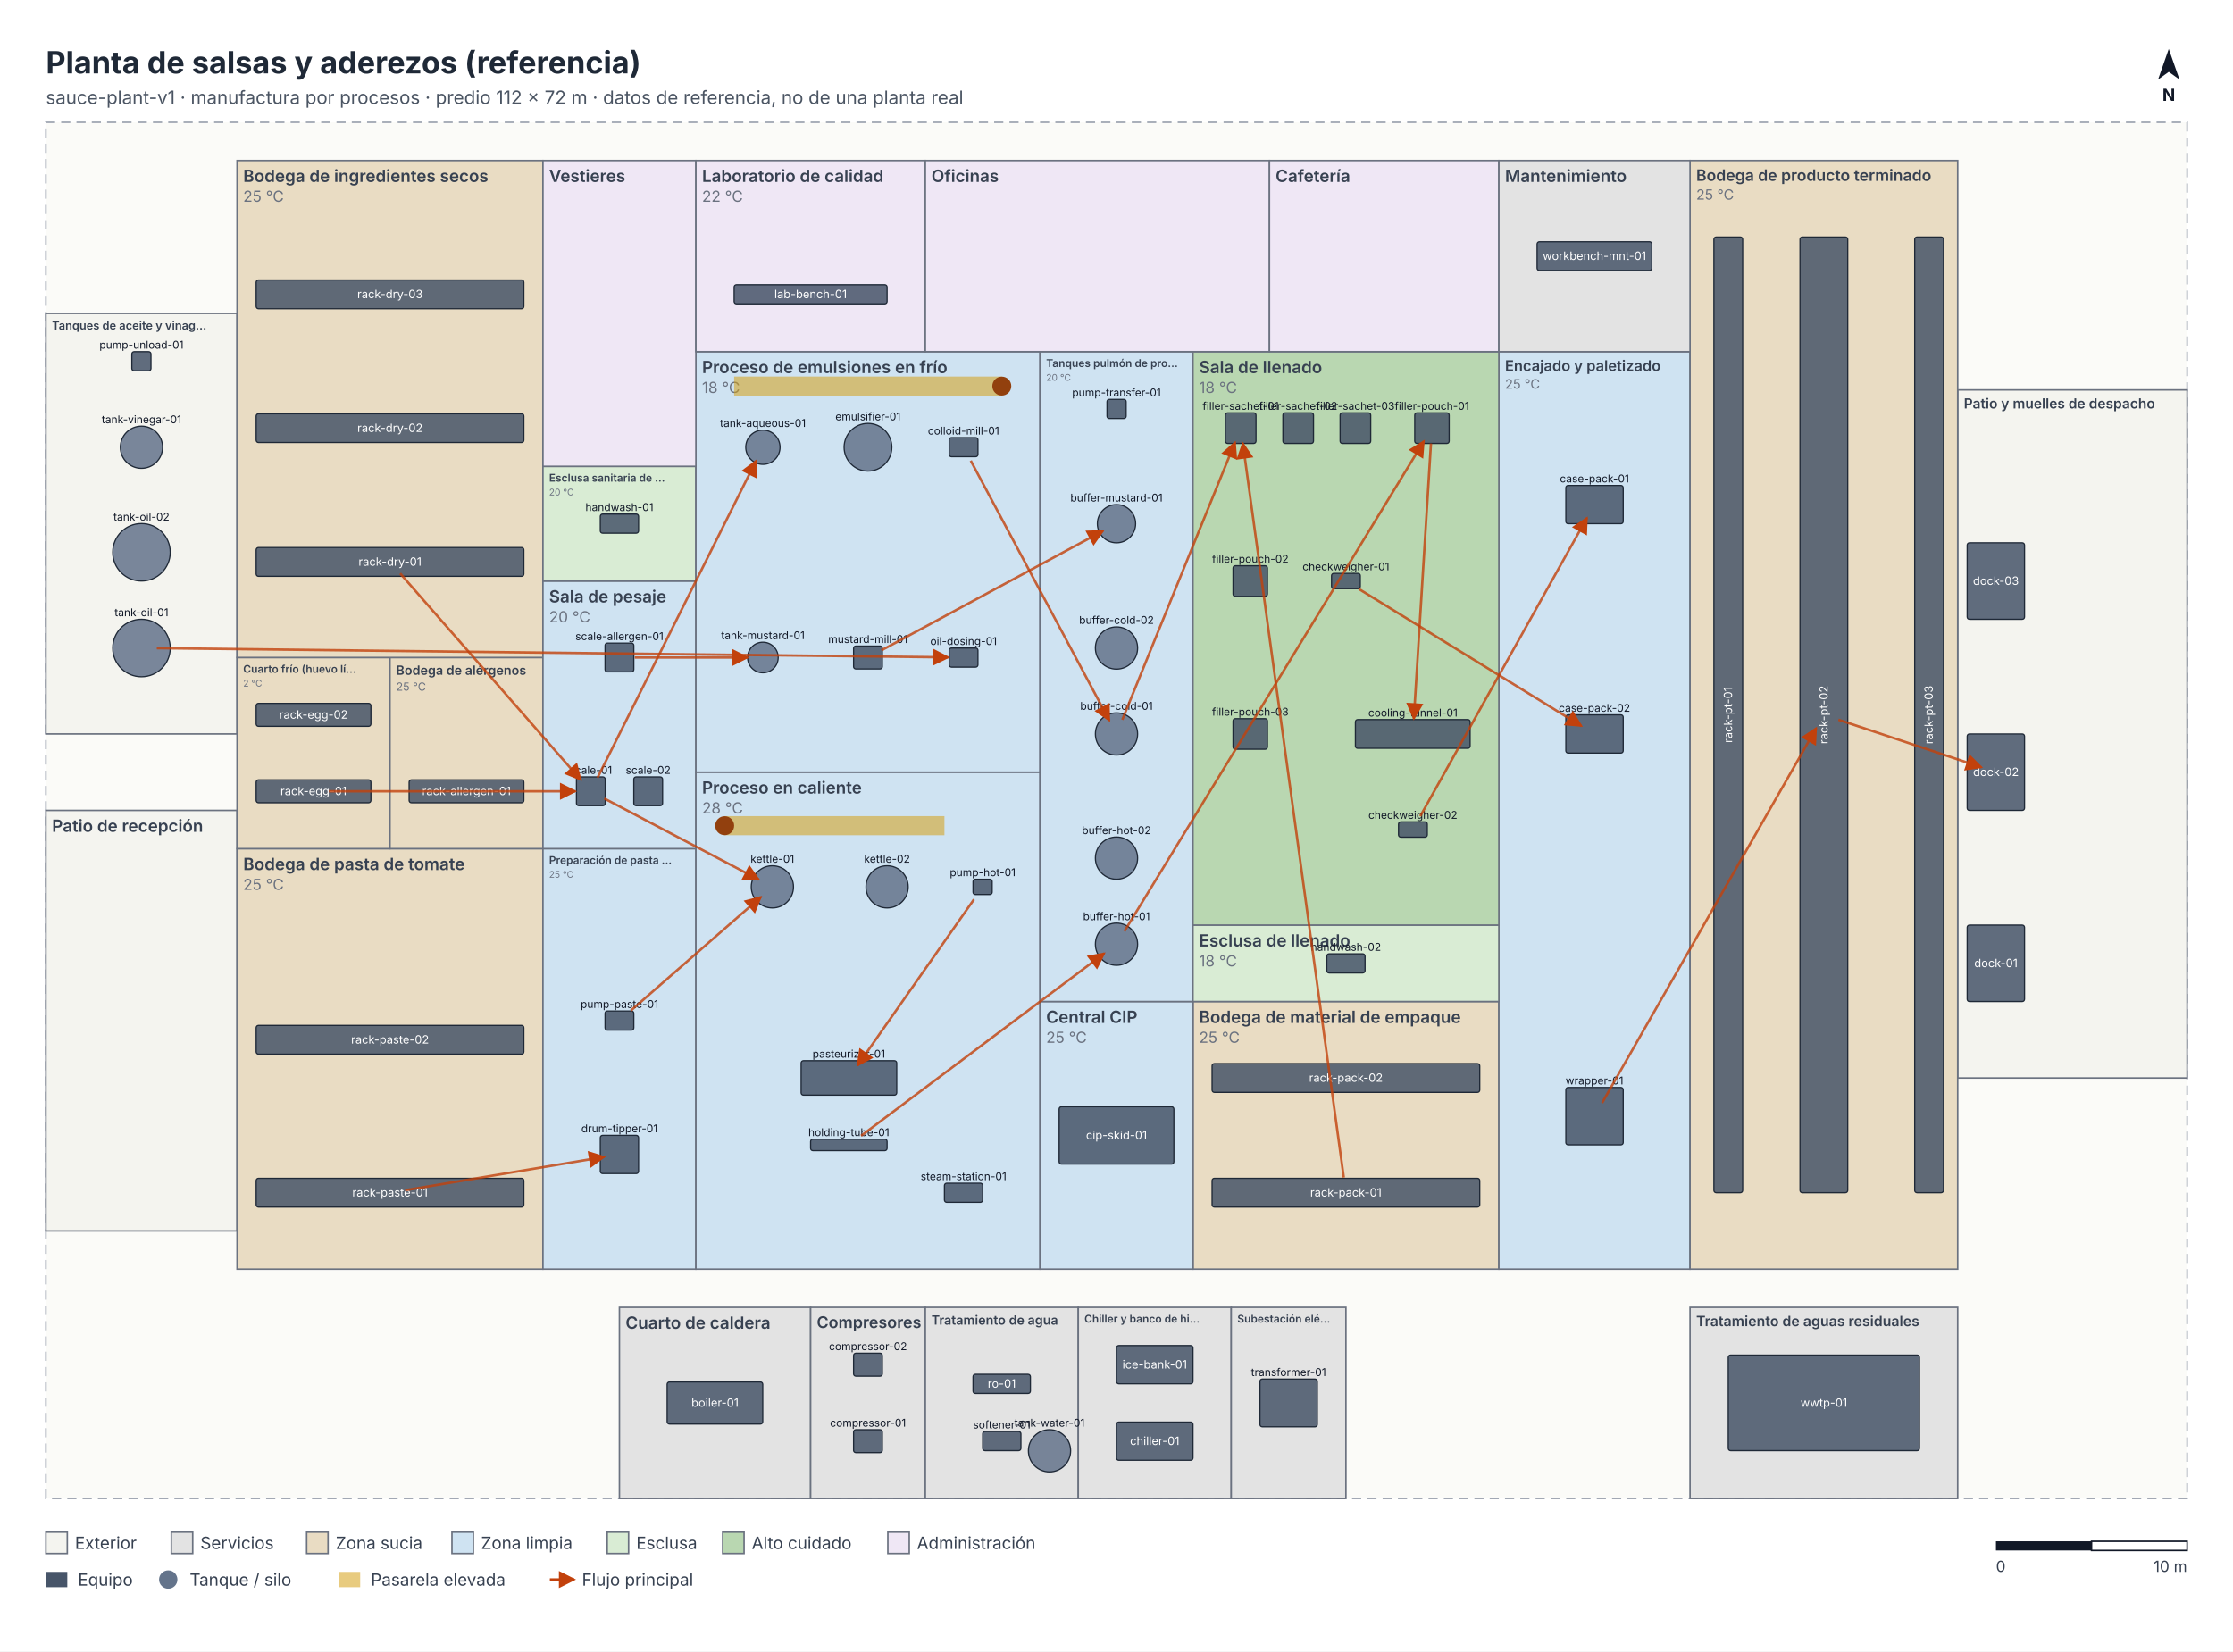
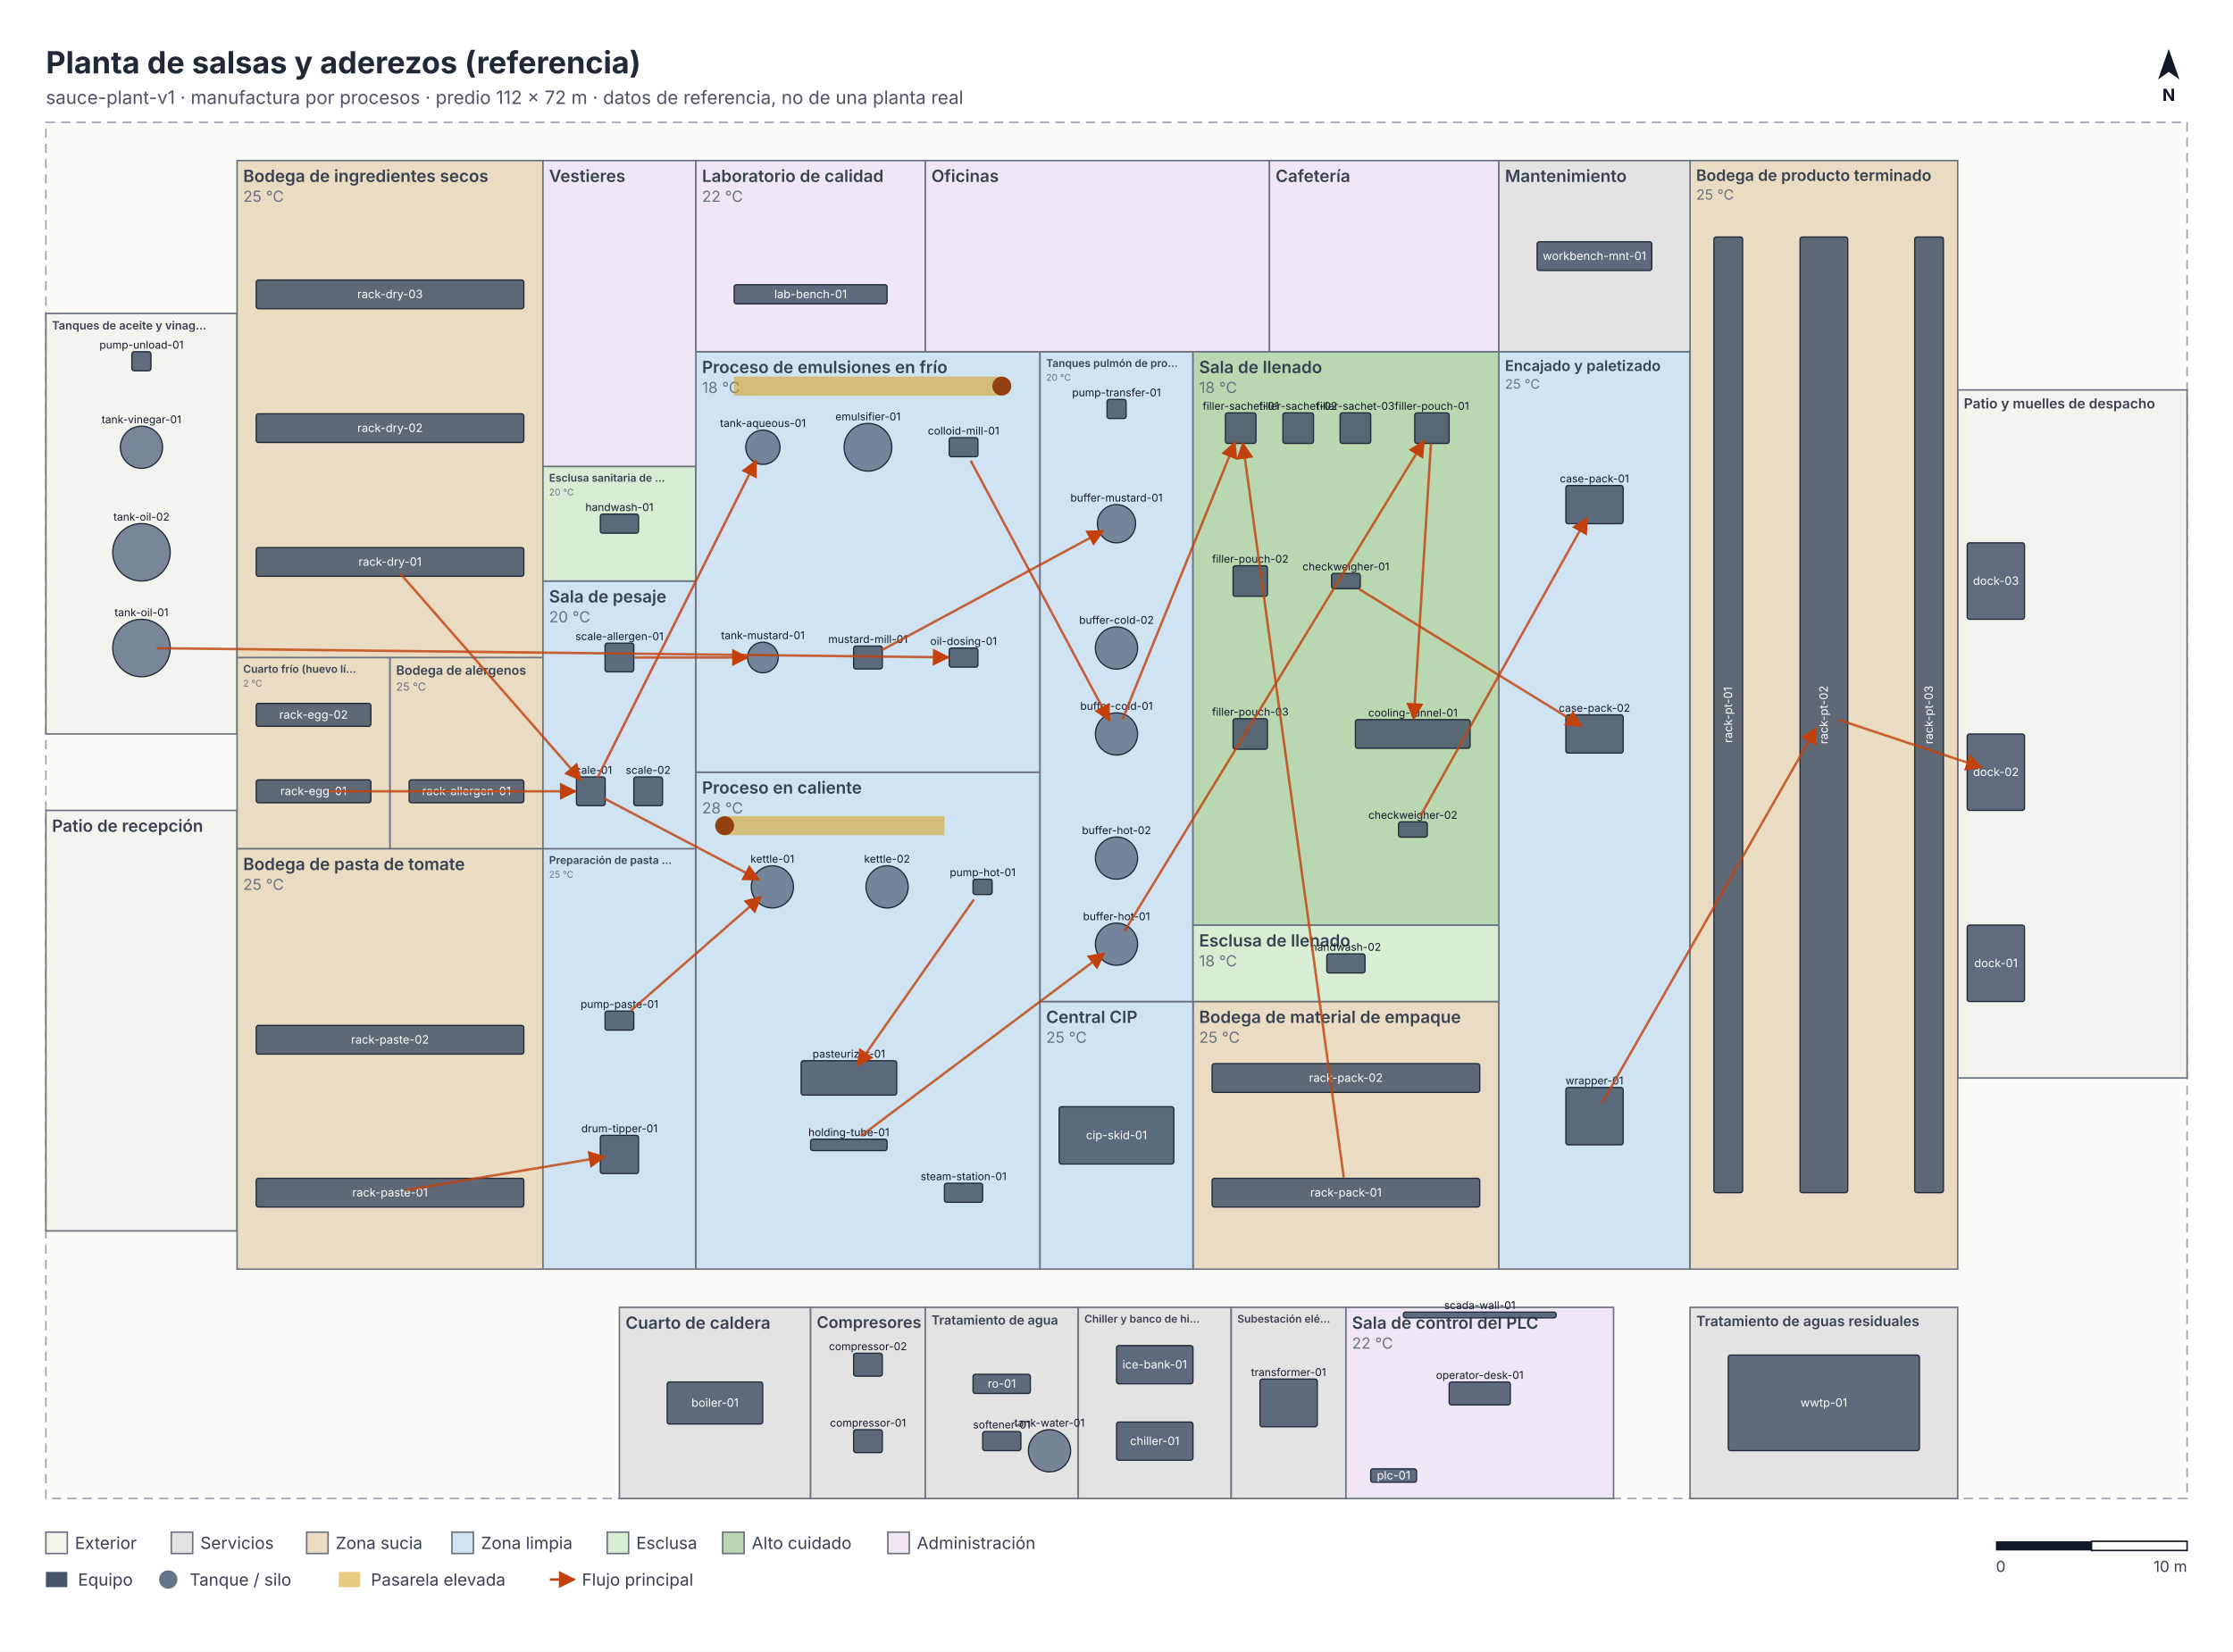
<svg xmlns="http://www.w3.org/2000/svg" width="1460" height="1080" viewBox="0 0 1460 1080" font-family="Inter, Helvetica, Arial, sans-serif">
  <defs>
    <pattern id="hatch" width="6" height="6" patternUnits="userSpaceOnUse" patternTransform="rotate(45)">
      <line x1="0" y1="0" x2="0" y2="6" stroke="#d4a017" stroke-width="1.2" stroke-opacity="0.45" />
    </pattern>
    <marker id="arrow" viewBox="0 0 10 10" refX="9" refY="5" markerWidth="7" markerHeight="7" orient="auto-start-reverse">
      <path d="M0,0 L10,5 L0,10 z" fill="#c2410c" />
    </marker>
  </defs>
  <rect width="100%" height="100%" fill="#ffffff" />
  <text x="30" y="48" font-size="20" font-weight="700" fill="#1f2937">Planta de salsas y aderezos (referencia)</text>
  <text x="30" y="68" font-size="12" fill="#4b5563">sauce-plant-v1 · manufactura por procesos · predio 112 × 72 m · datos de referencia, no de una planta real</text>
  <rect x="30.0" y="80.0" width="1400.0" height="900.0" fill="#fbfbf8" stroke="#9ca3af" stroke-dasharray="6 4" />
  <rect x="30.0" y="530.0" width="125.0" height="275.0" fill="#f4f4ef" stroke="#6b7280" stroke-width="1" />
  <text x="34.0" y="544.0" font-size="11.0" font-weight="600" fill="#374151">Patio de recepción</text>
  <rect x="30.0" y="205.0" width="125.0" height="275.0" fill="#f4f4ef" stroke="#6b7280" stroke-width="1" />
  <text x="34.0" y="215.5" font-size="7.471" font-weight="600" fill="#374151">Tanques de aceite y vinag…</text>
  <rect x="405.0" y="855.0" width="125.0" height="125.0" fill="#e3e3e3" stroke="#6b7280" stroke-width="1" />
  <text x="409.0" y="869.0" font-size="11.0" font-weight="600" fill="#374151">Cuarto de caldera</text>
  <rect x="530.0" y="855.0" width="75.0" height="125.0" fill="#e3e3e3" stroke="#6b7280" stroke-width="1" />
  <text x="534.0" y="868.5" font-size="10.502" font-weight="600" fill="#374151">Compresores</text>
  <rect x="605.0" y="855.0" width="100.0" height="125.0" fill="#e3e3e3" stroke="#6b7280" stroke-width="1" />
  <text x="609.0" y="866.3" font-size="8.348" font-weight="600" fill="#374151">Tratamiento de agua</text>
  <rect x="705.0" y="855.0" width="100.0" height="125.0" fill="#e3e3e3" stroke="#6b7280" stroke-width="1" />
  <text x="709.0" y="865.0" font-size="7.0" font-weight="600" fill="#374151">Chiller y banco de hi…</text>
  <rect x="805.0" y="855.0" width="75.0" height="125.0" fill="#e3e3e3" stroke="#6b7280" stroke-width="1" />
  <text x="809.0" y="865.0" font-size="7.0" font-weight="600" fill="#374151">Subestación elé…</text>
  <rect x="1105.0" y="855.0" width="175.0" height="125.0" fill="#e3e3e3" stroke="#6b7280" stroke-width="1" />
  <text x="1109.0" y="867.3" font-size="9.288" font-weight="600" fill="#374151">Tratamiento de aguas residuales</text>
  <rect x="1280.0" y="255.0" width="150.0" height="450.0" fill="#f4f4ef" stroke="#6b7280" stroke-width="1" />
  <text x="1284.0" y="267.1" font-size="9.068" font-weight="600" fill="#374151">Patio y muelles de despacho</text>
  <rect x="155.0" y="555.0" width="200.0" height="275.0" fill="#e9dcc3" stroke="#6b7280" stroke-width="1" />
  <text x="159.0" y="569.0" font-size="11.0" font-weight="600" fill="#374151">Bodega de pasta de tomate</text>
  <text x="159.0" y="582.0" font-size="10.0" fill="#6b7280">25 °C</text>
  <rect x="155.0" y="430.0" width="100.0" height="125.0" fill="#e9dcc3" stroke="#6b7280" stroke-width="1" />
  <text x="159.0" y="440.0" font-size="7.0" font-weight="600" fill="#374151">Cuarto frío (huevo lí…</text>
  <text x="159.0" y="449.0" font-size="6.0" fill="#6b7280">2 °C</text>
  <rect x="255.0" y="430.0" width="100.0" height="125.0" fill="#e9dcc3" stroke="#6b7280" stroke-width="1" />
  <text x="259.0" y="441.3" font-size="8.348" font-weight="600" fill="#374151">Bodega de alérgenos</text>
  <text x="259.0" y="451.7" font-size="7.348" fill="#6b7280">25 °C</text>
  <rect x="155.0" y="105.0" width="200.0" height="325.0" fill="#e9dcc3" stroke="#6b7280" stroke-width="1" />
  <text x="159.0" y="119.0" font-size="11.0" font-weight="600" fill="#374151">Bodega de ingredientes secos</text>
  <text x="159.0" y="132.0" font-size="10.0" fill="#6b7280">25 °C</text>
  <rect x="780.0" y="655.0" width="200.0" height="175.0" fill="#e9dcc3" stroke="#6b7280" stroke-width="1" />
  <text x="784.0" y="669.0" font-size="11.0" font-weight="600" fill="#374151">Bodega de material de empaque</text>
  <text x="784.0" y="682.0" font-size="10.0" fill="#6b7280">25 °C</text>
  <rect x="355.0" y="555.0" width="100.0" height="275.0" fill="#cfe3f2" stroke="#6b7280" stroke-width="1" />
  <text x="359.0" y="565.0" font-size="7.0" font-weight="600" fill="#374151">Preparación de pasta …</text>
  <text x="359.0" y="574.0" font-size="6.0" fill="#6b7280">25 °C</text>
  <rect x="355.0" y="380.0" width="100.0" height="175.0" fill="#cfe3f2" stroke="#6b7280" stroke-width="1" />
  <text x="359.0" y="394.0" font-size="11.0" font-weight="600" fill="#374151">Sala de pesaje</text>
  <text x="359.0" y="407.0" font-size="10.0" fill="#6b7280">20 °C</text>
  <rect x="355.0" y="305.0" width="100.0" height="75.0" fill="#d9ecd4" stroke="#6b7280" stroke-width="1" />
  <text x="359.0" y="315.0" font-size="7.0" font-weight="600" fill="#374151">Esclusa sanitaria de …</text>
  <text x="359.0" y="324.0" font-size="6.0" fill="#6b7280">20 °C</text>
  <rect x="455.0" y="505.0" width="225.0" height="325.0" fill="#cfe3f2" stroke="#6b7280" stroke-width="1" />
  <text x="459.0" y="519.0" font-size="11.0" font-weight="600" fill="#374151">Proceso en caliente</text>
  <text x="459.0" y="532.0" font-size="10.0" fill="#6b7280">28 °C</text>
  <rect x="455.0" y="230.0" width="225.0" height="275.0" fill="#cfe3f2" stroke="#6b7280" stroke-width="1" />
  <text x="459.0" y="244.0" font-size="11.0" font-weight="600" fill="#374151">Proceso de emulsiones en frío</text>
  <text x="459.0" y="257.0" font-size="10.0" fill="#6b7280">18 °C</text>
  <rect x="680.0" y="655.0" width="100.0" height="175.0" fill="#cfe3f2" stroke="#6b7280" stroke-width="1" />
  <text x="684.0" y="669.0" font-size="11.0" font-weight="600" fill="#374151">Central CIP</text>
  <text x="684.0" y="682.0" font-size="10.0" fill="#6b7280">25 °C</text>
  <rect x="680.0" y="230.0" width="100.0" height="425.0" fill="#cfe3f2" stroke="#6b7280" stroke-width="1" />
  <text x="684.0" y="240.0" font-size="7.0" font-weight="600" fill="#374151">Tanques pulmón de pro…</text>
  <text x="684.0" y="249.0" font-size="6.0" fill="#6b7280">20 °C</text>
  <rect x="980.0" y="230.0" width="125.0" height="600.0" fill="#cfe3f2" stroke="#6b7280" stroke-width="1" />
  <text x="984.0" y="242.6" font-size="9.606" font-weight="600" fill="#374151">Encajado y paletizado</text>
  <text x="984.0" y="254.2" font-size="8.606" fill="#6b7280">25 °C</text>
  <rect x="780.0" y="605.0" width="200.0" height="50.0" fill="#d9ecd4" stroke="#6b7280" stroke-width="1" />
  <text x="784.0" y="619.0" font-size="11.0" font-weight="600" fill="#374151">Esclusa de llenado</text>
  <text x="784.0" y="632.0" font-size="10.0" fill="#6b7280">18 °C</text>
  <rect x="780.0" y="230.0" width="200.0" height="375.0" fill="#b9d7b1" stroke="#6b7280" stroke-width="1" />
  <text x="784.0" y="244.0" font-size="11.0" font-weight="600" fill="#374151">Sala de llenado</text>
  <text x="784.0" y="257.0" font-size="10.0" fill="#6b7280">18 °C</text>
  <rect x="1105.0" y="105.0" width="175.0" height="725.0" fill="#e9dcc3" stroke="#6b7280" stroke-width="1" />
  <text x="1109.0" y="118.3" font-size="10.283" font-weight="600" fill="#374151">Bodega de producto terminado</text>
  <text x="1109.0" y="130.6" font-size="9.283" fill="#6b7280">25 °C</text>
  <rect x="355.0" y="105.0" width="100.0" height="200.0" fill="#efe7f5" stroke="#6b7280" stroke-width="1" />
  <text x="359.0" y="119.0" font-size="11.0" font-weight="600" fill="#374151">Vestieres</text>
  <rect x="455.0" y="105.0" width="150.0" height="125.0" fill="#efe7f5" stroke="#6b7280" stroke-width="1" />
  <text x="459.0" y="119.0" font-size="11.0" font-weight="600" fill="#374151">Laboratorio de calidad</text>
  <text x="459.0" y="132.0" font-size="10.0" fill="#6b7280">22 °C</text>
  <rect x="605.0" y="105.0" width="225.0" height="125.0" fill="#efe7f5" stroke="#6b7280" stroke-width="1" />
  <text x="609.0" y="119.0" font-size="11.0" font-weight="600" fill="#374151">Oficinas</text>
  <rect x="830.0" y="105.0" width="150.0" height="125.0" fill="#efe7f5" stroke="#6b7280" stroke-width="1" />
  <text x="834.0" y="119.0" font-size="11.0" font-weight="600" fill="#374151">Cafetería</text>
  <rect x="980.0" y="105.0" width="125.0" height="125.0" fill="#e3e3e3" stroke="#6b7280" stroke-width="1" />
  <text x="984.0" y="119.0" font-size="11.0" font-weight="600" fill="#374151">Mantenimiento</text>
+   <rect x="880.0" y="855.0" width="175.0" height="125.0" fill="#efe7f5" stroke="#6b7280" stroke-width="1" />
+   <text x="884.0" y="869.0" font-size="11.0" font-weight="600" fill="#374151">Sala de control del PLC</text>
+   <text x="884.0" y="882.0" font-size="10.0" fill="#6b7280">22 °C</text>
  <polyline points="473.8,540.0 617.5,540.0" fill="none" stroke="#d4a017" stroke-width="12.5" stroke-opacity="0.55" stroke-linejoin="round" />
  <circle cx="473.8" cy="540.0" r="6.2" fill="#92400e" />
  <polyline points="480.0,252.5 655.0,252.5" fill="none" stroke="#d4a017" stroke-width="12.5" stroke-opacity="0.55" stroke-linejoin="round" />
  <circle cx="655.0" cy="252.5" r="6.2" fill="#92400e" />
  <circle cx="92.5" cy="423.8" r="18.8" fill="#64748b" fill-opacity="0.85" stroke="#1f2937" stroke-width="0.8" />
  <text x="92.5" y="403.0" font-size="7.0" text-anchor="middle" fill="#111827">tank-oil-01</text>
  <circle cx="92.5" cy="361.2" r="18.8" fill="#64748b" fill-opacity="0.85" stroke="#1f2937" stroke-width="0.8" />
  <text x="92.5" y="340.5" font-size="7.0" text-anchor="middle" fill="#111827">tank-oil-02</text>
  <circle cx="92.5" cy="292.5" r="13.8" fill="#64748b" fill-opacity="0.85" stroke="#1f2937" stroke-width="0.8" />
  <text x="92.5" y="276.8" font-size="7.0" text-anchor="middle" fill="#111827">tank-vinegar-01</text>
  <rect x="86.2" y="230.0" width="12.5" height="12.5" rx="1.5" fill="#475569" fill-opacity="0.85" stroke="#1f2937" stroke-width="0.8" />
  <text x="92.5" y="228.0" font-size="7.0" text-anchor="middle" fill="#111827">pump-unload-01</text>
  <rect x="167.5" y="770.6" width="175.0" height="18.8" rx="1.5" fill="#475569" fill-opacity="0.85" stroke="#1f2937" stroke-width="0.8" />
  <text x="255.0" y="782.5" font-size="7.5" text-anchor="middle" fill="#ffffff">rack-paste-01</text>
  <rect x="167.5" y="670.6" width="175.0" height="18.8" rx="1.5" fill="#475569" fill-opacity="0.85" stroke="#1f2937" stroke-width="0.8" />
  <text x="255.0" y="682.5" font-size="7.5" text-anchor="middle" fill="#ffffff">rack-paste-02</text>
  <rect x="167.5" y="510.0" width="75.0" height="15.0" rx="1.5" fill="#475569" fill-opacity="0.85" stroke="#1f2937" stroke-width="0.8" />
  <text x="205.0" y="520.0" font-size="7.5" text-anchor="middle" fill="#ffffff">rack-egg-01</text>
  <rect x="167.5" y="460.0" width="75.0" height="15.0" rx="1.5" fill="#475569" fill-opacity="0.85" stroke="#1f2937" stroke-width="0.8" />
  <text x="205.0" y="470.0" font-size="7.5" text-anchor="middle" fill="#ffffff">rack-egg-02</text>
  <rect x="267.5" y="510.0" width="75.0" height="15.0" rx="1.5" fill="#475569" fill-opacity="0.85" stroke="#1f2937" stroke-width="0.8" />
  <text x="305.0" y="520.0" font-size="7.5" text-anchor="middle" fill="#ffffff">rack-allergen-01</text>
  <rect x="167.5" y="358.1" width="175.0" height="18.8" rx="1.5" fill="#475569" fill-opacity="0.85" stroke="#1f2937" stroke-width="0.8" />
  <text x="255.0" y="370.0" font-size="7.5" text-anchor="middle" fill="#ffffff">rack-dry-01</text>
  <rect x="167.5" y="270.6" width="175.0" height="18.8" rx="1.5" fill="#475569" fill-opacity="0.85" stroke="#1f2937" stroke-width="0.8" />
  <text x="255.0" y="282.5" font-size="7.5" text-anchor="middle" fill="#ffffff">rack-dry-02</text>
  <rect x="167.5" y="183.1" width="175.0" height="18.8" rx="1.5" fill="#475569" fill-opacity="0.85" stroke="#1f2937" stroke-width="0.8" />
  <text x="255.0" y="195.0" font-size="7.5" text-anchor="middle" fill="#ffffff">rack-dry-03</text>
  <rect x="792.5" y="770.6" width="175.0" height="18.8" rx="1.5" fill="#475569" fill-opacity="0.85" stroke="#1f2937" stroke-width="0.8" />
  <text x="880.0" y="782.5" font-size="7.5" text-anchor="middle" fill="#ffffff">rack-pack-01</text>
  <rect x="792.5" y="695.6" width="175.0" height="18.8" rx="1.5" fill="#475569" fill-opacity="0.85" stroke="#1f2937" stroke-width="0.8" />
  <text x="880.0" y="707.5" font-size="7.5" text-anchor="middle" fill="#ffffff">rack-pack-02</text>
  <rect x="392.5" y="742.5" width="25.0" height="25.0" rx="1.5" fill="#475569" fill-opacity="0.85" stroke="#1f2937" stroke-width="0.8" />
  <text x="405.0" y="740.5" font-size="7.0" text-anchor="middle" fill="#111827">drum-tipper-01</text>
  <rect x="395.6" y="661.2" width="18.8" height="12.5" rx="1.5" fill="#475569" fill-opacity="0.85" stroke="#1f2937" stroke-width="0.8" />
  <text x="405.0" y="659.2" font-size="7.0" text-anchor="middle" fill="#111827">pump-paste-01</text>
  <rect x="376.9" y="508.1" width="18.8" height="18.8" rx="1.5" fill="#475569" fill-opacity="0.85" stroke="#1f2937" stroke-width="0.8" />
  <text x="386.2" y="506.1" font-size="7.0" text-anchor="middle" fill="#111827">scale-01</text>
  <rect x="414.4" y="508.1" width="18.8" height="18.8" rx="1.5" fill="#475569" fill-opacity="0.85" stroke="#1f2937" stroke-width="0.8" />
  <text x="423.8" y="506.1" font-size="7.0" text-anchor="middle" fill="#111827">scale-02</text>
  <rect x="395.6" y="420.6" width="18.8" height="18.8" rx="1.5" fill="#475569" fill-opacity="0.85" stroke="#1f2937" stroke-width="0.8" />
  <text x="405.0" y="418.6" font-size="7.0" text-anchor="middle" fill="#111827">scale-allergen-01</text>
  <rect x="392.5" y="336.2" width="25.0" height="12.5" rx="1.5" fill="#475569" fill-opacity="0.85" stroke="#1f2937" stroke-width="0.8" />
  <text x="405.0" y="334.2" font-size="7.0" text-anchor="middle" fill="#111827">handwash-01</text>
  <circle cx="505.0" cy="580.0" r="13.8" fill="#64748b" fill-opacity="0.85" stroke="#1f2937" stroke-width="0.8" />
  <text x="505.0" y="564.2" font-size="7.0" text-anchor="middle" fill="#111827">kettle-01</text>
  <circle cx="580.0" cy="580.0" r="13.8" fill="#64748b" fill-opacity="0.85" stroke="#1f2937" stroke-width="0.8" />
  <text x="580.0" y="564.2" font-size="7.0" text-anchor="middle" fill="#111827">kettle-02</text>
  <rect x="636.2" y="575.0" width="12.5" height="10.0" rx="1.5" fill="#475569" fill-opacity="0.85" stroke="#1f2937" stroke-width="0.8" />
  <text x="642.5" y="573.0" font-size="7.0" text-anchor="middle" fill="#111827">pump-hot-01</text>
  <rect x="523.8" y="693.7" width="62.5" height="22.5" rx="1.5" fill="#475569" fill-opacity="0.85" stroke="#1f2937" stroke-width="0.8" />
  <text x="555.0" y="691.7" font-size="7.0" text-anchor="middle" fill="#111827">pasteurizer-01</text>
  <rect x="530.0" y="745.0" width="50.0" height="7.5" rx="1.5" fill="#475569" fill-opacity="0.85" stroke="#1f2937" stroke-width="0.8" />
  <text x="555.0" y="743.0" font-size="7.0" text-anchor="middle" fill="#111827">holding-tube-01</text>
  <rect x="617.5" y="773.8" width="25.0" height="12.5" rx="1.5" fill="#475569" fill-opacity="0.85" stroke="#1f2937" stroke-width="0.8" />
  <text x="630.0" y="771.8" font-size="7.0" text-anchor="middle" fill="#111827">steam-station-01</text>
  <circle cx="498.8" cy="292.5" r="11.2" fill="#64748b" fill-opacity="0.85" stroke="#1f2937" stroke-width="0.8" />
  <text x="498.8" y="279.2" font-size="7.0" text-anchor="middle" fill="#111827">tank-aqueous-01</text>
  <circle cx="567.5" cy="292.5" r="15.6" fill="#64748b" fill-opacity="0.85" stroke="#1f2937" stroke-width="0.8" />
  <text x="567.5" y="274.9" font-size="7.0" text-anchor="middle" fill="#111827">emulsifier-01</text>
  <rect x="620.6" y="286.2" width="18.8" height="12.5" rx="1.5" fill="#475569" fill-opacity="0.85" stroke="#1f2937" stroke-width="0.8" />
  <text x="630.0" y="284.2" font-size="7.0" text-anchor="middle" fill="#111827">colloid-mill-01</text>
  <circle cx="498.8" cy="430.0" r="10.0" fill="#64748b" fill-opacity="0.85" stroke="#1f2937" stroke-width="0.8" />
  <text x="498.8" y="418.0" font-size="7.0" text-anchor="middle" fill="#111827">tank-mustard-01</text>
  <rect x="558.1" y="422.5" width="18.8" height="15.0" rx="1.5" fill="#475569" fill-opacity="0.85" stroke="#1f2937" stroke-width="0.8" />
  <text x="567.5" y="420.5" font-size="7.0" text-anchor="middle" fill="#111827">mustard-mill-01</text>
  <rect x="620.6" y="423.8" width="18.8" height="12.5" rx="1.5" fill="#475569" fill-opacity="0.85" stroke="#1f2937" stroke-width="0.8" />
  <text x="630.0" y="421.8" font-size="7.0" text-anchor="middle" fill="#111827">oil-dosing-01</text>
  <rect x="692.5" y="723.8" width="75.0" height="37.5" rx="1.5" fill="#475569" fill-opacity="0.85" stroke="#1f2937" stroke-width="0.8" />
  <text x="730.0" y="745.0" font-size="7.5" text-anchor="middle" fill="#ffffff">cip-skid-01</text>
  <circle cx="730.0" cy="617.5" r="13.8" fill="#64748b" fill-opacity="0.85" stroke="#1f2937" stroke-width="0.8" />
  <text x="730.0" y="601.8" font-size="7.0" text-anchor="middle" fill="#111827">buffer-hot-01</text>
  <circle cx="730.0" cy="561.2" r="13.8" fill="#64748b" fill-opacity="0.85" stroke="#1f2937" stroke-width="0.8" />
  <text x="730.0" y="545.5" font-size="7.0" text-anchor="middle" fill="#111827">buffer-hot-02</text>
  <circle cx="730.0" cy="480.0" r="13.8" fill="#64748b" fill-opacity="0.85" stroke="#1f2937" stroke-width="0.8" />
  <text x="730.0" y="464.2" font-size="7.0" text-anchor="middle" fill="#111827">buffer-cold-01</text>
  <circle cx="730.0" cy="423.8" r="13.8" fill="#64748b" fill-opacity="0.85" stroke="#1f2937" stroke-width="0.8" />
  <text x="730.0" y="408.0" font-size="7.0" text-anchor="middle" fill="#111827">buffer-cold-02</text>
  <circle cx="730.0" cy="342.5" r="12.5" fill="#64748b" fill-opacity="0.85" stroke="#1f2937" stroke-width="0.8" />
  <text x="730.0" y="328.0" font-size="7.0" text-anchor="middle" fill="#111827">buffer-mustard-01</text>
  <rect x="723.8" y="261.2" width="12.5" height="12.5" rx="1.5" fill="#475569" fill-opacity="0.85" stroke="#1f2937" stroke-width="0.8" />
  <text x="730.0" y="259.2" font-size="7.0" text-anchor="middle" fill="#111827">pump-transfer-01</text>
  <rect x="867.5" y="623.8" width="25.0" height="12.5" rx="1.5" fill="#475569" fill-opacity="0.85" stroke="#1f2937" stroke-width="0.8" />
  <text x="880.0" y="621.8" font-size="7.0" text-anchor="middle" fill="#111827">handwash-02</text>
  <rect x="801.2" y="270.0" width="20.0" height="20.0" rx="1.5" fill="#475569" fill-opacity="0.85" stroke="#1f2937" stroke-width="0.8" />
  <text x="811.2" y="268.0" font-size="7.0" text-anchor="middle" fill="#111827">filler-sachet-01</text>
  <rect x="838.8" y="270.0" width="20.0" height="20.0" rx="1.5" fill="#475569" fill-opacity="0.85" stroke="#1f2937" stroke-width="0.8" />
  <text x="848.8" y="268.0" font-size="7.0" text-anchor="middle" fill="#111827">filler-sachet-02</text>
  <rect x="876.2" y="270.0" width="20.0" height="20.0" rx="1.5" fill="#475569" fill-opacity="0.85" stroke="#1f2937" stroke-width="0.8" />
  <text x="886.2" y="268.0" font-size="7.0" text-anchor="middle" fill="#111827">filler-sachet-03</text>
  <rect x="925.0" y="270.0" width="22.5" height="20.0" rx="1.5" fill="#475569" fill-opacity="0.85" stroke="#1f2937" stroke-width="0.8" />
  <text x="936.2" y="268.0" font-size="7.0" text-anchor="middle" fill="#111827">filler-pouch-01</text>
  <rect x="806.2" y="370.0" width="22.5" height="20.0" rx="1.5" fill="#475569" fill-opacity="0.85" stroke="#1f2937" stroke-width="0.8" />
  <text x="817.5" y="368.0" font-size="7.0" text-anchor="middle" fill="#111827">filler-pouch-02</text>
  <rect x="806.2" y="470.0" width="22.5" height="20.0" rx="1.5" fill="#475569" fill-opacity="0.85" stroke="#1f2937" stroke-width="0.8" />
  <text x="817.5" y="468.0" font-size="7.0" text-anchor="middle" fill="#111827">filler-pouch-03</text>
  <rect x="870.6" y="375.0" width="18.8" height="10.0" rx="1.5" fill="#475569" fill-opacity="0.85" stroke="#1f2937" stroke-width="0.8" />
  <text x="880.0" y="373.0" font-size="7.0" text-anchor="middle" fill="#111827">checkweigher-01</text>
  <rect x="914.4" y="537.5" width="18.8" height="10.0" rx="1.5" fill="#475569" fill-opacity="0.85" stroke="#1f2937" stroke-width="0.8" />
  <text x="923.8" y="535.5" font-size="7.0" text-anchor="middle" fill="#111827">checkweigher-02</text>
  <rect x="886.2" y="470.6" width="75.0" height="18.8" rx="1.5" fill="#475569" fill-opacity="0.85" stroke="#1f2937" stroke-width="0.8" />
  <text x="923.8" y="468.6" font-size="7.0" text-anchor="middle" fill="#111827">cooling-tunnel-01</text>
  <rect x="1023.8" y="317.5" width="37.5" height="25.0" rx="1.5" fill="#475569" fill-opacity="0.85" stroke="#1f2937" stroke-width="0.8" />
  <text x="1042.5" y="315.5" font-size="7.0" text-anchor="middle" fill="#111827">case-pack-01</text>
  <rect x="1023.8" y="467.5" width="37.5" height="25.0" rx="1.5" fill="#475569" fill-opacity="0.85" stroke="#1f2937" stroke-width="0.8" />
  <text x="1042.5" y="465.5" font-size="7.0" text-anchor="middle" fill="#111827">case-pack-02</text>
  <rect x="1023.8" y="711.2" width="37.5" height="37.5" rx="1.5" fill="#475569" fill-opacity="0.85" stroke="#1f2937" stroke-width="0.8" />
  <text x="1042.5" y="709.2" font-size="7.0" text-anchor="middle" fill="#111827">wrapper-01</text>
  <rect x="1120.6" y="155.0" width="18.8" height="625.0" rx="1.5" fill="#475569" fill-opacity="0.85" stroke="#1f2937" stroke-width="0.8" />
  <text x="1130.0" y="470.0" font-size="7.5" text-anchor="middle" fill="#ffffff" transform="rotate(-90 1130.0 467.5)">rack-pt-01</text>
  <rect x="1176.9" y="155.0" width="31.2" height="625.0" rx="1.5" fill="#475569" fill-opacity="0.85" stroke="#1f2937" stroke-width="0.8" />
  <text x="1192.5" y="470.0" font-size="7.5" text-anchor="middle" fill="#ffffff" transform="rotate(-90 1192.5 467.5)">rack-pt-02</text>
  <rect x="1251.9" y="155.0" width="18.8" height="625.0" rx="1.5" fill="#475569" fill-opacity="0.85" stroke="#1f2937" stroke-width="0.8" />
  <text x="1261.2" y="470.0" font-size="7.5" text-anchor="middle" fill="#ffffff" transform="rotate(-90 1261.2 467.5)">rack-pt-03</text>
  <rect x="1286.2" y="605.0" width="37.5" height="50.0" rx="1.5" fill="#475569" fill-opacity="0.85" stroke="#1f2937" stroke-width="0.8" />
  <text x="1305.0" y="632.5" font-size="7.5" text-anchor="middle" fill="#ffffff">dock-01</text>
  <rect x="1286.2" y="480.0" width="37.5" height="50.0" rx="1.5" fill="#475569" fill-opacity="0.85" stroke="#1f2937" stroke-width="0.8" />
  <text x="1305.0" y="507.5" font-size="7.5" text-anchor="middle" fill="#ffffff">dock-02</text>
  <rect x="1286.2" y="355.0" width="37.5" height="50.0" rx="1.5" fill="#475569" fill-opacity="0.85" stroke="#1f2937" stroke-width="0.8" />
  <text x="1305.0" y="382.5" font-size="7.5" text-anchor="middle" fill="#ffffff">dock-03</text>
  <rect x="480.0" y="186.2" width="100.0" height="12.5" rx="1.5" fill="#475569" fill-opacity="0.85" stroke="#1f2937" stroke-width="0.8" />
  <text x="530.0" y="195.0" font-size="7.5" text-anchor="middle" fill="#ffffff">lab-bench-01</text>
  <rect x="1005.0" y="158.1" width="75.0" height="18.8" rx="1.5" fill="#475569" fill-opacity="0.85" stroke="#1f2937" stroke-width="0.8" />
  <text x="1042.5" y="170.0" font-size="7.5" text-anchor="middle" fill="#ffffff">workbench-mnt-01</text>
  <rect x="436.2" y="903.8" width="62.5" height="27.5" rx="1.5" fill="#475569" fill-opacity="0.85" stroke="#1f2937" stroke-width="0.8" />
  <text x="467.5" y="920.0" font-size="7.5" text-anchor="middle" fill="#ffffff">boiler-01</text>
  <rect x="558.1" y="935.0" width="18.8" height="15.0" rx="1.5" fill="#475569" fill-opacity="0.85" stroke="#1f2937" stroke-width="0.8" />
  <text x="567.5" y="933.0" font-size="7.0" text-anchor="middle" fill="#111827">compressor-01</text>
  <rect x="558.1" y="885.0" width="18.8" height="15.0" rx="1.5" fill="#475569" fill-opacity="0.85" stroke="#1f2937" stroke-width="0.8" />
  <text x="567.5" y="883.0" font-size="7.0" text-anchor="middle" fill="#111827">compressor-02</text>
  <rect x="642.5" y="936.2" width="25.0" height="12.5" rx="1.5" fill="#475569" fill-opacity="0.85" stroke="#1f2937" stroke-width="0.8" />
  <text x="655.0" y="934.2" font-size="7.0" text-anchor="middle" fill="#111827">softener-01</text>
  <rect x="636.2" y="898.8" width="37.5" height="12.5" rx="1.5" fill="#475569" fill-opacity="0.85" stroke="#1f2937" stroke-width="0.8" />
  <text x="655.0" y="907.5" font-size="7.5" text-anchor="middle" fill="#ffffff">ro-01</text>
  <circle cx="686.2" cy="948.8" r="13.8" fill="#64748b" fill-opacity="0.85" stroke="#1f2937" stroke-width="0.8" />
  <text x="686.2" y="933.0" font-size="7.0" text-anchor="middle" fill="#111827">tank-water-01</text>
  <rect x="730.0" y="930.0" width="50.0" height="25.0" rx="1.5" fill="#475569" fill-opacity="0.85" stroke="#1f2937" stroke-width="0.8" />
  <text x="755.0" y="945.0" font-size="7.5" text-anchor="middle" fill="#ffffff">chiller-01</text>
  <rect x="730.0" y="880.0" width="50.0" height="25.0" rx="1.5" fill="#475569" fill-opacity="0.85" stroke="#1f2937" stroke-width="0.8" />
  <text x="755.0" y="895.0" font-size="7.5" text-anchor="middle" fill="#ffffff">ice-bank-01</text>
  <rect x="823.8" y="901.9" width="37.5" height="31.2" rx="1.5" fill="#475569" fill-opacity="0.85" stroke="#1f2937" stroke-width="0.8" />
  <text x="842.5" y="899.9" font-size="7.0" text-anchor="middle" fill="#111827">transformer-01</text>
  <rect x="1130.0" y="886.2" width="125.0" height="62.5" rx="1.5" fill="#475569" fill-opacity="0.85" stroke="#1f2937" stroke-width="0.8" />
  <text x="1192.5" y="920.0" font-size="7.5" text-anchor="middle" fill="#ffffff">wwtp-01</text>
+   <rect x="896.2" y="960.6" width="30.0" height="8.8" rx="1.5" fill="#475569" fill-opacity="0.85" stroke="#1f2937" stroke-width="0.8" />
+   <text x="911.2" y="967.5" font-size="7.5" text-anchor="middle" fill="#ffffff">plc-01</text>
+   <rect x="947.5" y="903.8" width="40.0" height="15.0" rx="1.5" fill="#475569" fill-opacity="0.85" stroke="#1f2937" stroke-width="0.8" />
+   <text x="967.5" y="901.8" font-size="7.0" text-anchor="middle" fill="#111827">operator-desk-01</text>
+   <rect x="917.5" y="858.1" width="100.0" height="3.8" rx="1.5" fill="#475569" fill-opacity="0.85" stroke="#1f2937" stroke-width="0.8" />
+   <text x="967.5" y="856.1" font-size="7.0" text-anchor="middle" fill="#111827">scada-wall-01</text>
  <line x1="264.9" y1="778.4" x2="395.1" y2="756.6" stroke="#c2410c" stroke-width="1.6" stroke-opacity="0.8" marker-end="url(#arrow)" />
  <line x1="215.0" y1="517.5" x2="376.2" y2="517.5" stroke="#c2410c" stroke-width="1.6" stroke-opacity="0.8" marker-end="url(#arrow)" />
  <line x1="261.6" y1="375.0" x2="379.7" y2="510.0" stroke="#c2410c" stroke-width="1.6" stroke-opacity="0.8" marker-end="url(#arrow)" />
  <line x1="412.5" y1="660.9" x2="497.5" y2="586.6" stroke="#c2410c" stroke-width="1.6" stroke-opacity="0.8" marker-end="url(#arrow)" />
  <line x1="395.1" y1="522.2" x2="496.2" y2="575.3" stroke="#c2410c" stroke-width="1.6" stroke-opacity="0.8" marker-end="url(#arrow)" />
  <line x1="636.8" y1="588.2" x2="560.7" y2="696.8" stroke="#c2410c" stroke-width="1.6" stroke-opacity="0.8" marker-end="url(#arrow)" />
  <line x1="563.0" y1="742.8" x2="722.0" y2="623.5" stroke="#c2410c" stroke-width="1.6" stroke-opacity="0.8" marker-end="url(#arrow)" />
  <line x1="390.7" y1="508.6" x2="494.3" y2="301.4" stroke="#c2410c" stroke-width="1.6" stroke-opacity="0.8" marker-end="url(#arrow)" />
  <line x1="102.5" y1="423.9" x2="620.0" y2="429.9" stroke="#c2410c" stroke-width="1.6" stroke-opacity="0.8" marker-end="url(#arrow)" />
  <line x1="634.7" y1="301.3" x2="725.3" y2="471.2" stroke="#c2410c" stroke-width="1.6" stroke-opacity="0.8" marker-end="url(#arrow)" />
  <line x1="415.0" y1="430.0" x2="488.8" y2="430.0" stroke="#c2410c" stroke-width="1.6" stroke-opacity="0.8" marker-end="url(#arrow)" />
  <line x1="576.3" y1="425.3" x2="721.2" y2="347.2" stroke="#c2410c" stroke-width="1.6" stroke-opacity="0.8" marker-end="url(#arrow)" />
  <line x1="735.2" y1="609.0" x2="931.0" y2="288.5" stroke="#c2410c" stroke-width="1.6" stroke-opacity="0.8" marker-end="url(#arrow)" />
  <line x1="733.8" y1="470.7" x2="807.5" y2="289.3" stroke="#c2410c" stroke-width="1.6" stroke-opacity="0.8" marker-end="url(#arrow)" />
  <line x1="935.6" y1="290.0" x2="924.4" y2="470.0" stroke="#c2410c" stroke-width="1.6" stroke-opacity="0.8" marker-end="url(#arrow)" />
  <line x1="888.5" y1="385.2" x2="1034.0" y2="474.8" stroke="#c2410c" stroke-width="1.6" stroke-opacity="0.8" marker-end="url(#arrow)" />
  <line x1="928.6" y1="533.8" x2="1037.6" y2="338.7" stroke="#c2410c" stroke-width="1.6" stroke-opacity="0.8" marker-end="url(#arrow)" />
  <line x1="878.6" y1="770.1" x2="812.6" y2="289.9" stroke="#c2410c" stroke-width="1.6" stroke-opacity="0.8" marker-end="url(#arrow)" />
  <line x1="1047.5" y1="721.3" x2="1187.5" y2="476.2" stroke="#c2410c" stroke-width="1.6" stroke-opacity="0.8" marker-end="url(#arrow)" />
  <line x1="1202.0" y1="470.7" x2="1295.5" y2="501.8" stroke="#c2410c" stroke-width="1.6" stroke-opacity="0.8" marker-end="url(#arrow)" />
  <rect x="30" y="1002.0" width="14" height="14" fill="#f4f4ef" stroke="#6b7280" />
  <text x="49" y="1013.0" font-size="11" fill="#374151">Exterior</text>
  <rect x="112.0" y="1002.0" width="14" height="14" fill="#e3e3e3" stroke="#6b7280" />
  <text x="131.0" y="1013.0" font-size="11" fill="#374151">Servicios</text>
  <rect x="200.5" y="1002.0" width="14" height="14" fill="#e9dcc3" stroke="#6b7280" />
  <text x="219.5" y="1013.0" font-size="11" fill="#374151">Zona sucia</text>
  <rect x="295.5" y="1002.0" width="14" height="14" fill="#cfe3f2" stroke="#6b7280" />
  <text x="314.5" y="1013.0" font-size="11" fill="#374151">Zona limpia</text>
  <rect x="397.0" y="1002.0" width="14" height="14" fill="#d9ecd4" stroke="#6b7280" />
  <text x="416.0" y="1013.0" font-size="11" fill="#374151">Esclusa</text>
  <rect x="472.5" y="1002.0" width="14" height="14" fill="#b9d7b1" stroke="#6b7280" />
  <text x="491.5" y="1013.0" font-size="11" fill="#374151">Alto cuidado</text>
  <rect x="580.5" y="1002.0" width="14" height="14" fill="#efe7f5" stroke="#6b7280" />
  <text x="599.5" y="1013.0" font-size="11" fill="#374151">Administración</text>
  <rect x="30" y="1028.0" width="14" height="10" fill="#475569" />
  <text x="51" y="1037.0" font-size="11" fill="#374151">Equipo</text>
  <circle cx="110.0" cy="1033.0" r="6" fill="#64748b" />
  <text x="124.0" y="1037.0" font-size="11" fill="#374151">Tanque / silo</text>
  <rect x="221.5" y="1028.0" width="14" height="10" fill="#d4a017" fill-opacity="0.55" />
  <text x="242.5" y="1037.0" font-size="11" fill="#374151">Pasarela elevada</text>
  <line x1="359.5" y1="1033.0" x2="375.5" y2="1033.0" stroke="#c2410c" stroke-width="1.6" marker-end="url(#arrow)" />
  <text x="380.5" y="1037.0" font-size="11" fill="#374151">Flujo principal</text>
  <rect x="1305.0" y="1008.0" width="62.5" height="6" fill="#111827" />
  <rect x="1367.5" y="1008.0" width="62.5" height="6" fill="#ffffff" stroke="#111827" />
  <text x="1305.0" y="1028.0" font-size="10" fill="#374151">0</text>
  <text x="1430.0" y="1028.0" font-size="10" text-anchor="end" fill="#374151">10 m</text>
  <path d="M1418.0,32 L1425.0,52 L1418.0,47 L1411.0,52 z" fill="#111827" />
  <text x="1418.0" y="66" font-size="11" font-weight="700" text-anchor="middle" fill="#111827">N</text>
</svg>
